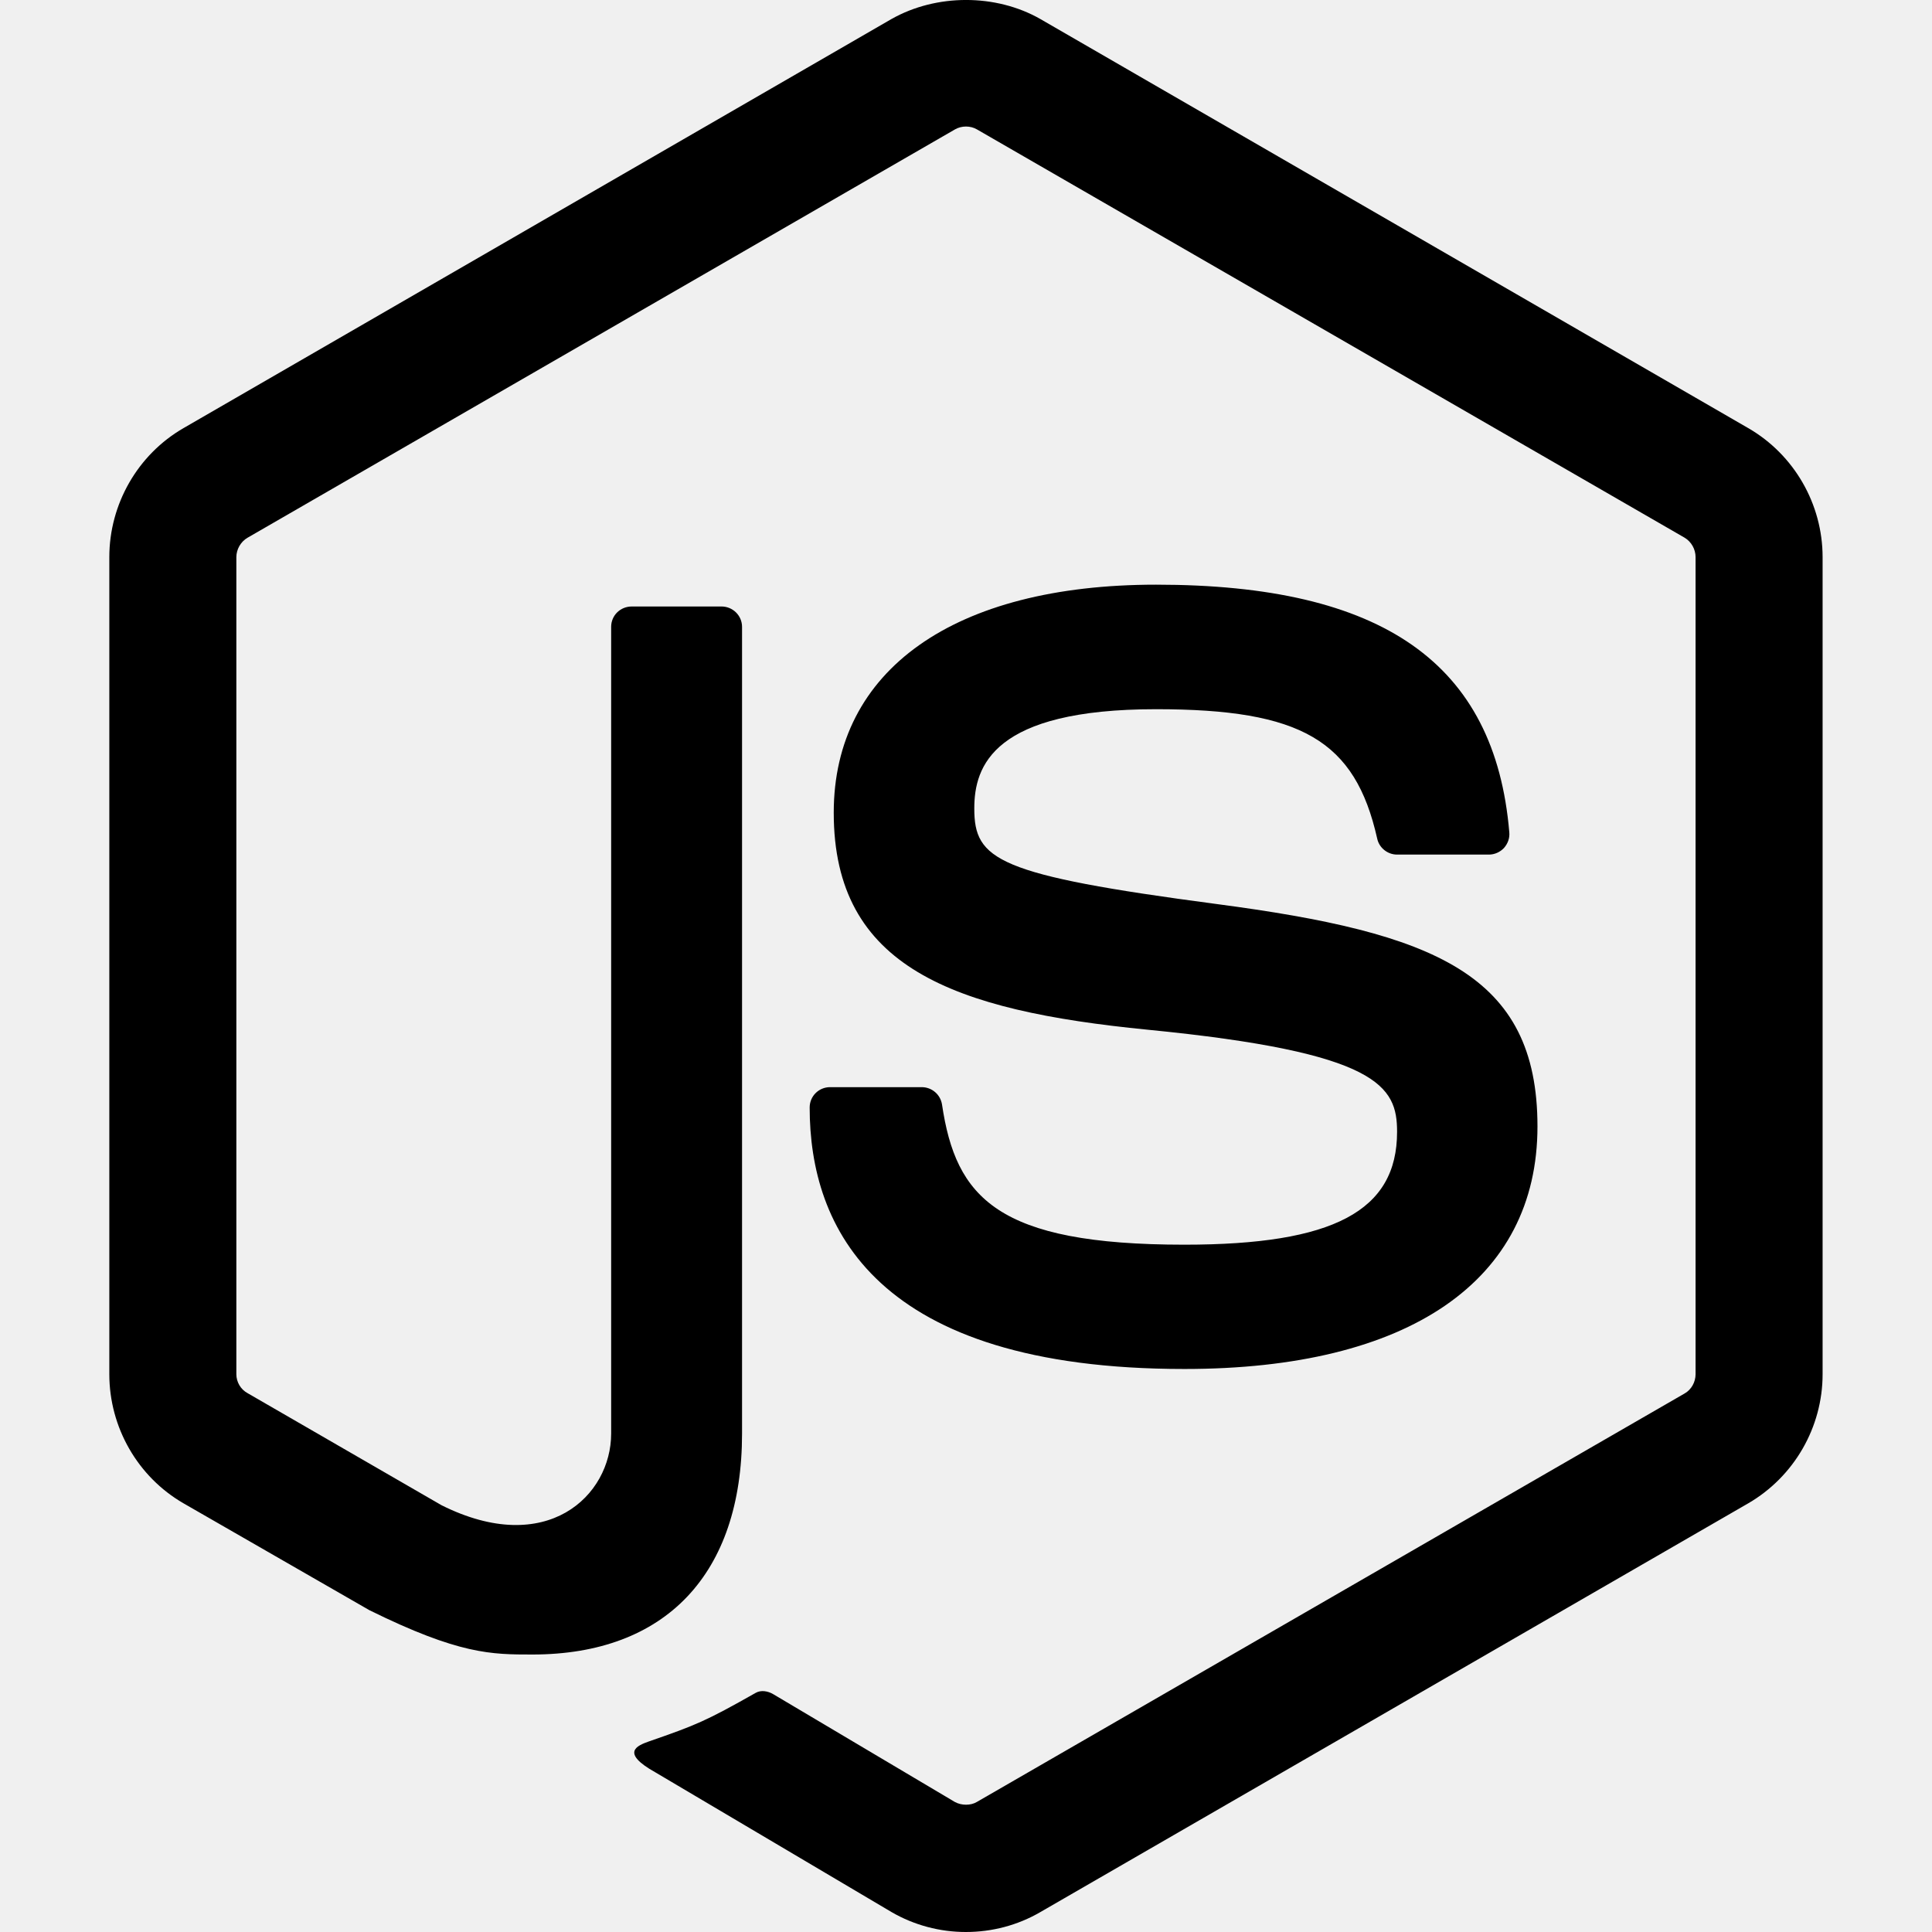
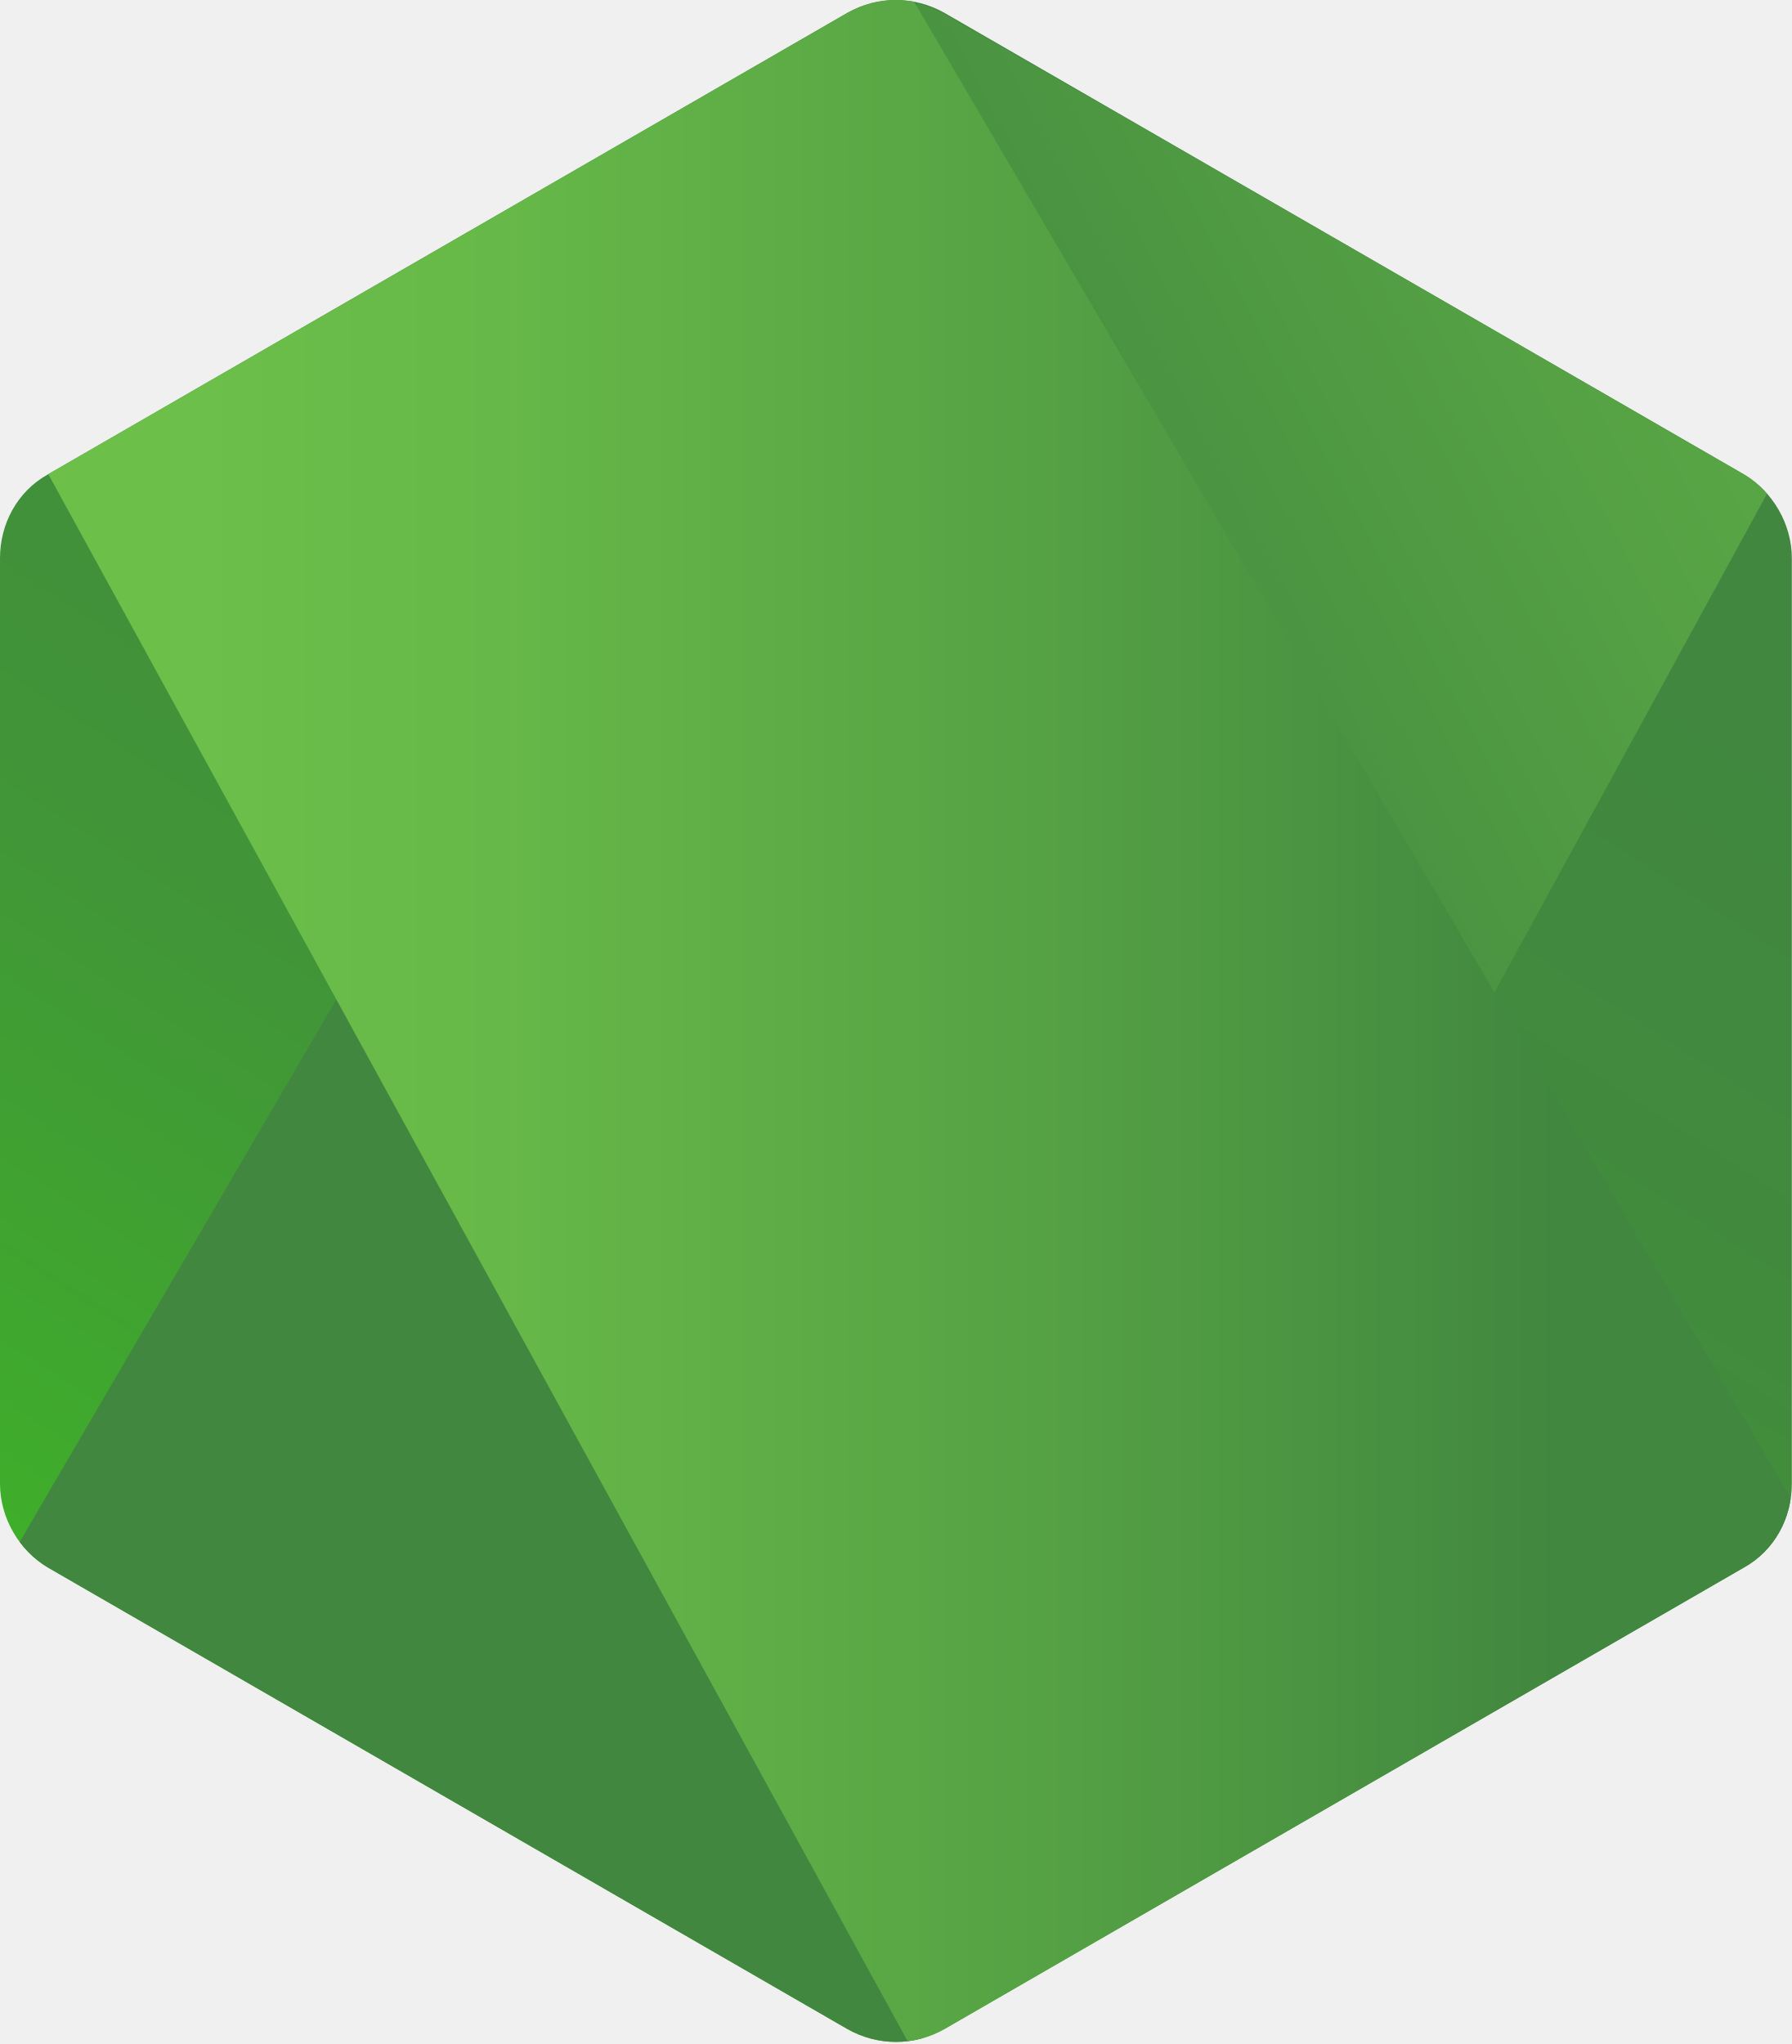
- <svg xmlns="http://www.w3.org/2000/svg" role="img" viewBox="0 0 24 24">
-   <path d="M11.998,24c-0.321,0-0.641-0.084-0.922-0.247l-2.936-1.737c-0.438-0.245-0.224-0.332-0.08-0.383 c0.585-0.203,0.703-0.25,1.328-0.604c0.065-0.037,0.151-0.023,0.218,0.017l2.256,1.339c0.082,0.045,0.197,0.045,0.272,0l8.795-5.076 c0.082-0.047,0.134-0.141,0.134-0.238V6.921c0-0.099-0.053-0.192-0.137-0.242l-8.791-5.072c-0.081-0.047-0.189-0.047-0.271,0 L3.075,6.68C2.99,6.729,2.936,6.825,2.936,6.921v10.15c0,0.097,0.054,0.189,0.139,0.235l2.409,1.392 c1.307,0.654,2.108-0.116,2.108-0.89V7.787c0-0.142,0.114-0.253,0.256-0.253h1.115c0.139,0,0.255,0.112,0.255,0.253v10.021 c0,1.745-0.95,2.745-2.604,2.745c-0.508,0-0.909,0-2.026-0.551L2.28,18.675c-0.57-0.329-0.922-0.945-0.922-1.604V6.921 c0-0.659,0.353-1.275,0.922-1.603l8.795-5.082c0.557-0.315,1.296-0.315,1.848,0l8.794,5.082c0.57,0.329,0.924,0.944,0.924,1.603 v10.15c0,0.659-0.354,1.273-0.924,1.604l-8.794,5.078C12.643,23.916,12.324,24,11.998,24z M19.099,13.993 c0-1.9-1.284-2.406-3.987-2.763c-2.731-0.361-3.009-0.548-3.009-1.187c0-0.528,0.235-1.233,2.258-1.233 c1.807,0,2.473,0.389,2.747,1.607c0.024,0.115,0.129,0.199,0.247,0.199h1.141c0.071,0,0.138-0.031,0.186-0.081 c0.048-0.054,0.074-0.123,0.067-0.196c-0.177-2.098-1.571-3.076-4.388-3.076c-2.508,0-4.004,1.058-4.004,2.833 c0,1.925,1.488,2.457,3.895,2.695c2.88,0.282,3.103,0.703,3.103,1.269c0,0.983-0.789,1.402-2.642,1.402 c-2.327,0-2.839-0.584-3.011-1.742c-0.02-0.124-0.126-0.215-0.253-0.215h-1.137c-0.141,0-0.254,0.112-0.254,0.253 c0,1.482,0.806,3.248,4.655,3.248C17.501,17.007,19.099,15.91,19.099,13.993z" />
+ <svg xmlns="http://www.w3.org/2000/svg" xmlns:xlink="http://www.w3.org/1999/xlink" viewBox="0 0 256 292" width="256" height="292">
+   <defs>
+     <linearGradient id="nodejs__a" x1="68.188%" x2="27.823%" y1="17.487%" y2="89.755%">
+       <stop offset="0%" stop-color="#41873F" />
+       <stop offset="32.88%" stop-color="#418B3D" />
+       <stop offset="63.52%" stop-color="#419637" />
+       <stop offset="93.19%" stop-color="#3FA92D" />
+       <stop offset="100%" stop-color="#3FAE2A" />
+     </linearGradient>
+     <linearGradient id="nodejs__c" x1="43.277%" x2="159.245%" y1="55.169%" y2="-18.306%">
+       <stop offset="13.76%" stop-color="#41873F" />
+       <stop offset="40.32%" stop-color="#54A044" />
+       <stop offset="71.36%" stop-color="#66B848" />
+       <stop offset="90.81%" stop-color="#6CC04A" />
+     </linearGradient>
+     <linearGradient id="nodejs__f" x1="-4.389%" x2="101.499%" y1="49.997%" y2="49.997%">
+       <stop offset="9.192%" stop-color="#6CC04A" />
+       <stop offset="28.64%" stop-color="#66B848" />
+       <stop offset="59.68%" stop-color="#54A044" />
+       <stop offset="86.24%" stop-color="#41873F" />
+     </linearGradient>
+     <path id="nodejs__b" d="M134.923 1.832c-4.344-2.443-9.502-2.443-13.846 0L6.787 67.801C2.443 70.244 0 74.859 0 79.745v132.208c0 4.887 2.715 9.502 6.787 11.945l114.29 65.968c4.344 2.444 9.502 2.444 13.846 0l114.29-65.968c4.344-2.443 6.787-7.058 6.787-11.945V79.745c0-4.886-2.715-9.501-6.787-11.944L134.923 1.832Z" />
+     <path id="nodejs__e" d="M134.923 1.832c-4.344-2.443-9.502-2.443-13.846 0L6.787 67.801C2.443 70.244 0 74.859 0 79.745v132.208c0 4.887 2.715 9.502 6.787 11.945l114.29 65.968c4.344 2.444 9.502 2.444 13.846 0l114.29-65.968c4.344-2.443 6.787-7.058 6.787-11.945V79.745c0-4.886-2.715-9.501-6.787-11.944L134.923 1.832Z" />
+   </defs>
+   <path fill="url(#nodejs__a)" d="M134.923 1.832c-4.344-2.443-9.502-2.443-13.846 0L6.787 67.801C2.443 70.244 0 74.859 0 79.745v132.208c0 4.887 2.715 9.502 6.787 11.945l114.29 65.968c4.344 2.444 9.502 2.444 13.846 0l114.29-65.968c4.344-2.443 6.787-7.058 6.787-11.945V79.745c0-4.886-2.715-9.501-6.787-11.944L134.923 1.832Z" />
+   <mask id="nodejs__d" fill="#fff">
+     <use xlink:href="#nodejs__b" />
+   </mask>
+   <path fill="url(#nodejs__c)" d="M249.485 67.8 134.65 1.833c-1.086-.542-2.443-1.085-3.529-1.357L2.443 220.912c1.086 1.357 2.444 2.443 3.8 3.258l114.834 65.968c3.258 1.9 7.059 2.443 10.588 1.357L252.47 70.515c-.815-1.086-1.9-1.9-2.986-2.714Z" mask="url(#nodejs__d)" />
+   <mask id="nodejs__g" fill="#fff">
+     <use xlink:href="#nodejs__e" />
+   </mask>
+   <path fill="url(#nodejs__f)" d="M249.756 223.898c3.258-1.9 5.701-5.158 6.787-8.687L130.579.204c-3.258-.543-6.787-.272-9.773 1.628L6.786 67.53l122.979 224.238c1.628-.272 3.529-.815 5.158-1.63l114.833-66.239Z" mask="url(#nodejs__g)" />
</svg>
